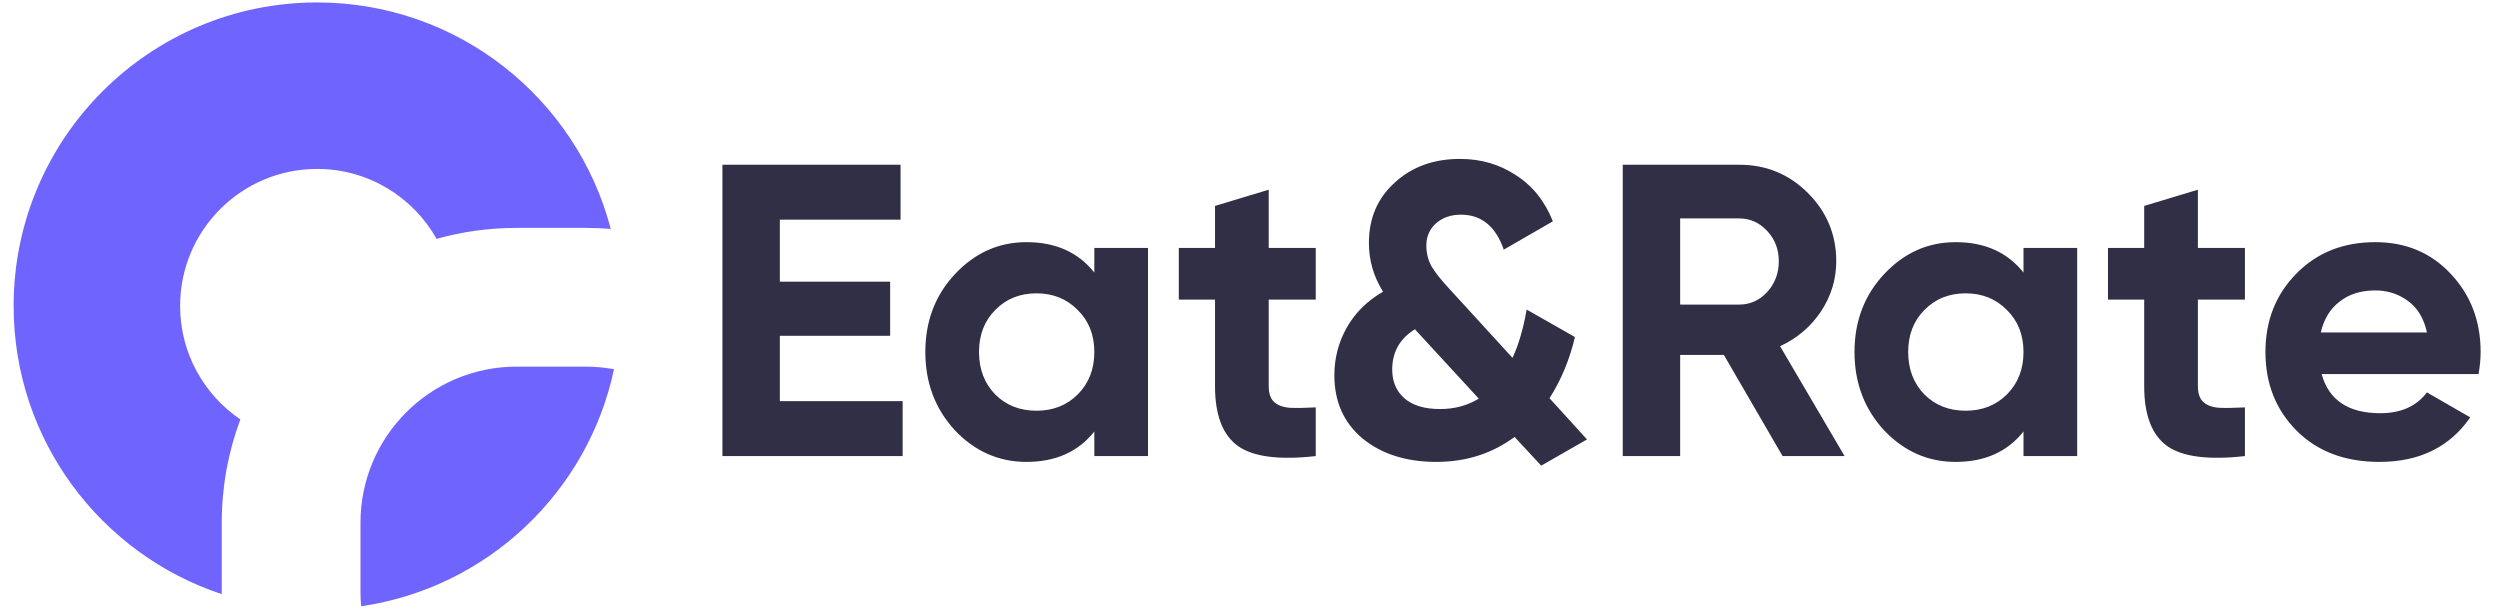
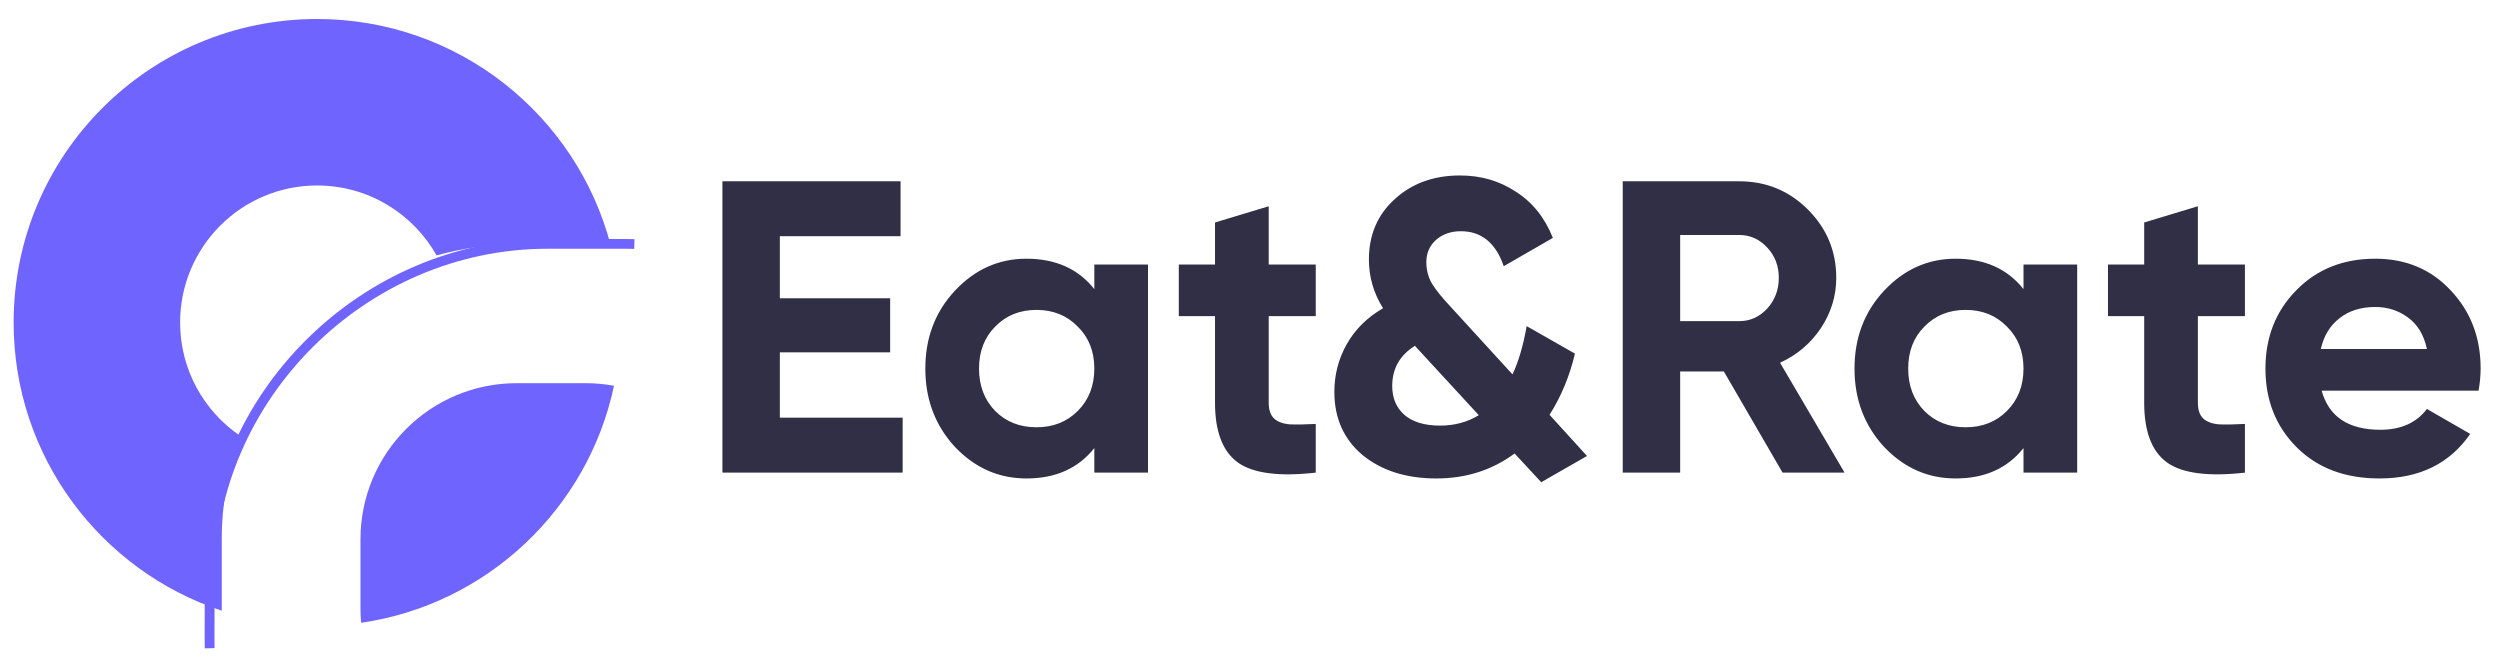
- <svg xmlns="http://www.w3.org/2000/svg" width="151" height="37" viewBox="0 0 151 37" fill="none">
-   <path d="M47.103 24.229H54.52V27.547H43.634V9.95H54.394V13.268H47.103V17.014H53.765V20.282H47.103V24.229ZM66.097 14.977H69.34V27.547H66.097V26.064C65.125 27.288 63.759 27.899 61.999 27.899C60.323 27.899 58.882 27.262 57.675 25.989C56.485 24.698 55.89 23.123 55.89 21.262C55.89 19.402 56.485 17.835 57.675 16.561C58.882 15.271 60.323 14.626 61.999 14.626C63.759 14.626 65.125 15.237 66.097 16.461V14.977ZM60.114 23.827C60.767 24.48 61.597 24.807 62.603 24.807C63.608 24.807 64.438 24.48 65.091 23.827C65.762 23.156 66.097 22.302 66.097 21.262C66.097 20.223 65.762 19.377 65.091 18.723C64.438 18.053 63.608 17.718 62.603 17.718C61.597 17.718 60.767 18.053 60.114 18.723C59.46 19.377 59.133 20.223 59.133 21.262C59.133 22.302 59.46 23.156 60.114 23.827ZM79.471 18.095H76.63V23.324C76.63 23.759 76.739 24.078 76.957 24.279C77.175 24.48 77.493 24.598 77.912 24.631C78.331 24.648 78.851 24.639 79.471 24.606V27.547C77.242 27.799 75.666 27.589 74.744 26.919C73.839 26.248 73.387 25.05 73.387 23.324V18.095H71.2V14.977H73.387V12.438L76.63 11.458V14.977H79.471V18.095ZM95.855 26.542L93.089 28.125L91.481 26.391C90.123 27.396 88.548 27.899 86.754 27.899C84.944 27.899 83.461 27.43 82.305 26.491C81.165 25.536 80.595 24.262 80.595 22.67C80.595 21.631 80.847 20.667 81.349 19.779C81.852 18.891 82.581 18.17 83.536 17.617C82.967 16.712 82.682 15.732 82.682 14.676C82.682 13.184 83.201 11.969 84.24 11.031C85.279 10.075 86.595 9.598 88.187 9.598C89.444 9.598 90.567 9.924 91.556 10.578C92.561 11.215 93.307 12.145 93.793 13.368L90.827 15.078C90.341 13.67 89.478 12.966 88.237 12.966C87.634 12.966 87.131 13.142 86.729 13.494C86.344 13.846 86.151 14.29 86.151 14.827C86.151 15.296 86.26 15.723 86.478 16.109C86.712 16.494 87.081 16.955 87.584 17.491L91.355 21.614C91.724 20.827 92.008 19.855 92.21 18.698L95.126 20.357C94.807 21.715 94.296 22.947 93.592 24.053L95.855 26.542ZM86.981 24.706C87.852 24.706 88.631 24.497 89.319 24.078L85.522 19.955C85.489 19.922 85.472 19.896 85.472 19.88C84.55 20.45 84.09 21.262 84.09 22.318C84.09 23.039 84.332 23.617 84.819 24.053C85.321 24.489 86.042 24.706 86.981 24.706ZM107.667 27.547L104.122 21.438H101.482V27.547H98.013V9.95H105.052C106.678 9.95 108.061 10.519 109.2 11.659C110.34 12.799 110.91 14.173 110.91 15.782C110.91 16.871 110.6 17.885 109.979 18.824C109.359 19.746 108.538 20.441 107.516 20.91L111.412 27.547H107.667ZM101.482 13.193V18.396H105.052C105.706 18.396 106.267 18.145 106.736 17.642C107.206 17.123 107.44 16.503 107.44 15.782C107.44 15.061 107.206 14.45 106.736 13.947C106.267 13.444 105.706 13.193 105.052 13.193H101.482ZM122.219 14.977H125.462V27.547H122.219V26.064C121.247 27.288 119.881 27.899 118.121 27.899C116.445 27.899 115.004 27.262 113.797 25.989C112.607 24.698 112.012 23.123 112.012 21.262C112.012 19.402 112.607 17.835 113.797 16.561C115.004 15.271 116.445 14.626 118.121 14.626C119.881 14.626 121.247 15.237 122.219 16.461V14.977ZM116.236 23.827C116.89 24.48 117.719 24.807 118.725 24.807C119.73 24.807 120.56 24.48 121.214 23.827C121.884 23.156 122.219 22.302 122.219 21.262C122.219 20.223 121.884 19.377 121.214 18.723C120.56 18.053 119.73 17.718 118.725 17.718C117.719 17.718 116.89 18.053 116.236 18.723C115.582 19.377 115.255 20.223 115.255 21.262C115.255 22.302 115.582 23.156 116.236 23.827ZM135.593 18.095H132.752V23.324C132.752 23.759 132.861 24.078 133.079 24.279C133.297 24.48 133.615 24.598 134.034 24.631C134.453 24.648 134.973 24.639 135.593 24.606V27.547C133.364 27.799 131.788 27.589 130.867 26.919C129.962 26.248 129.509 25.05 129.509 23.324V18.095H127.322V14.977H129.509V12.438L132.752 11.458V14.977H135.593V18.095ZM140.227 22.595C140.662 24.17 141.844 24.958 143.771 24.958C145.012 24.958 145.95 24.539 146.587 23.701L149.202 25.209C147.961 27.003 146.134 27.899 143.721 27.899C141.643 27.899 139.975 27.271 138.718 26.014C137.461 24.757 136.833 23.173 136.833 21.262C136.833 19.369 137.453 17.793 138.693 16.536C139.933 15.262 141.526 14.626 143.47 14.626C145.313 14.626 146.83 15.262 148.02 16.536C149.227 17.81 149.83 19.385 149.83 21.262C149.83 21.681 149.788 22.125 149.704 22.595H140.227ZM140.176 20.081H146.587C146.403 19.226 146.017 18.589 145.431 18.17C144.861 17.751 144.207 17.542 143.47 17.542C142.598 17.542 141.878 17.768 141.308 18.221C140.738 18.656 140.361 19.276 140.176 20.081Z" fill="#312F45" />
-   <path d="M35.392 22.145C35.97 22.145 36.536 22.2 37.086 22.3C35.508 29.741 29.418 35.512 21.814 36.617C21.788 36.336 21.773 36.051 21.773 35.763V31.572C21.774 26.366 25.995 22.145 31.201 22.145H35.392ZM19.154 0.148C27.671 0.148 34.831 5.956 36.89 13.827C36.396 13.786 35.896 13.765 35.392 13.765H31.201C29.527 13.765 27.907 13.996 26.37 14.428C24.952 11.907 22.253 10.203 19.154 10.203C14.584 10.204 10.879 13.908 10.879 18.479C10.879 21.331 12.322 23.845 14.518 25.333C13.791 27.275 13.394 29.377 13.394 31.572V35.763C13.394 35.804 13.394 35.845 13.395 35.886C6.093 33.471 0.823 26.59 0.823 18.479C0.823 8.355 9.03 0.148 19.154 0.148Z" fill="#6F64FE" />
+ <svg xmlns="http://www.w3.org/2000/svg" width="151" height="40" viewBox="0 0 151 40" fill="none">
+   <path d="M47.103 25.229H54.52V28.547H43.634V10.95H54.394V14.268H47.103V18.014H53.765V21.282H47.103V25.229ZM66.097 15.977H69.34V28.547H66.097V27.064C65.125 28.288 63.759 28.899 61.999 28.899C60.323 28.899 58.882 28.262 57.675 26.989C56.485 25.698 55.89 24.123 55.89 22.262C55.89 20.402 56.485 18.835 57.675 17.561C58.882 16.271 60.323 15.626 61.999 15.626C63.759 15.626 65.125 16.237 66.097 17.461V15.977ZM60.114 24.827C60.767 25.48 61.597 25.807 62.603 25.807C63.608 25.807 64.438 25.48 65.091 24.827C65.762 24.156 66.097 23.301 66.097 22.262C66.097 21.223 65.762 20.377 65.091 19.723C64.438 19.053 63.608 18.718 62.603 18.718C61.597 18.718 60.767 19.053 60.114 19.723C59.46 20.377 59.133 21.223 59.133 22.262C59.133 23.301 59.46 24.156 60.114 24.827ZM79.471 19.095H76.63V24.324C76.63 24.759 76.739 25.078 76.957 25.279C77.175 25.48 77.493 25.598 77.912 25.631C78.331 25.648 78.851 25.639 79.471 25.606V28.547C77.242 28.799 75.666 28.589 74.745 27.919C73.839 27.248 73.387 26.05 73.387 24.324V19.095H71.2V15.977H73.387V13.438L76.63 12.458V15.977H79.471V19.095ZM95.855 27.542L93.09 29.125L91.481 27.391C90.123 28.396 88.548 28.899 86.754 28.899C84.944 28.899 83.461 28.43 82.305 27.491C81.165 26.536 80.595 25.262 80.595 23.67C80.595 22.631 80.847 21.667 81.349 20.779C81.852 19.891 82.581 19.17 83.536 18.617C82.967 17.712 82.682 16.732 82.682 15.676C82.682 14.184 83.201 12.969 84.24 12.031C85.279 11.075 86.595 10.598 88.187 10.598C89.444 10.598 90.567 10.924 91.556 11.578C92.561 12.215 93.307 13.145 93.793 14.368L90.827 16.078C90.341 14.67 89.478 13.966 88.237 13.966C87.634 13.966 87.131 14.142 86.729 14.494C86.344 14.846 86.151 15.29 86.151 15.827C86.151 16.296 86.26 16.723 86.478 17.109C86.712 17.494 87.081 17.955 87.584 18.491L91.355 22.614C91.724 21.827 92.008 20.855 92.21 19.698L95.126 21.357C94.807 22.715 94.296 23.947 93.592 25.053L95.855 27.542ZM86.981 25.706C87.852 25.706 88.631 25.497 89.319 25.078L85.522 20.955C85.489 20.922 85.472 20.896 85.472 20.88C84.55 21.45 84.09 22.262 84.09 23.318C84.09 24.039 84.332 24.617 84.819 25.053C85.321 25.489 86.042 25.706 86.981 25.706ZM107.667 28.547L104.122 22.438H101.482V28.547H98.013V10.95H105.052C106.678 10.95 108.061 11.519 109.2 12.659C110.34 13.799 110.91 15.173 110.91 16.782C110.91 17.871 110.6 18.885 109.979 19.824C109.359 20.746 108.538 21.441 107.516 21.91L111.412 28.547H107.667ZM101.482 14.193V19.396H105.052C105.706 19.396 106.267 19.145 106.736 18.642C107.206 18.123 107.44 17.503 107.44 16.782C107.44 16.061 107.206 15.45 106.736 14.947C106.267 14.444 105.706 14.193 105.052 14.193H101.482ZM122.219 15.977H125.462V28.547H122.219V27.064C121.247 28.288 119.881 28.899 118.121 28.899C116.445 28.899 115.004 28.262 113.797 26.989C112.607 25.698 112.012 24.123 112.012 22.262C112.012 20.402 112.607 18.835 113.797 17.561C115.004 16.271 116.445 15.626 118.121 15.626C119.881 15.626 121.247 16.237 122.219 17.461V15.977ZM116.236 24.827C116.89 25.48 117.719 25.807 118.725 25.807C119.73 25.807 120.56 25.48 121.214 24.827C121.884 24.156 122.219 23.301 122.219 22.262C122.219 21.223 121.884 20.377 121.214 19.723C120.56 19.053 119.73 18.718 118.725 18.718C117.719 18.718 116.89 19.053 116.236 19.723C115.582 20.377 115.255 21.223 115.255 22.262C115.255 23.301 115.582 24.156 116.236 24.827ZM135.593 19.095H132.752V24.324C132.752 24.759 132.861 25.078 133.079 25.279C133.297 25.48 133.615 25.598 134.034 25.631C134.453 25.648 134.973 25.639 135.593 25.606V28.547C133.364 28.799 131.788 28.589 130.867 27.919C129.962 27.248 129.509 26.05 129.509 24.324V19.095H127.322V15.977H129.509V13.438L132.752 12.458V15.977H135.593V19.095ZM140.227 23.595C140.662 25.17 141.844 25.958 143.771 25.958C145.012 25.958 145.95 25.539 146.587 24.701L149.202 26.209C147.961 28.003 146.134 28.899 143.721 28.899C141.643 28.899 139.975 28.271 138.718 27.014C137.461 25.757 136.833 24.173 136.833 22.262C136.833 20.369 137.453 18.793 138.693 17.536C139.933 16.262 141.526 15.626 143.47 15.626C145.313 15.626 146.83 16.262 148.02 17.536C149.227 18.81 149.83 20.385 149.83 22.262C149.83 22.681 149.788 23.125 149.704 23.595H140.227ZM140.176 21.081H146.587C146.403 20.226 146.017 19.589 145.431 19.17C144.861 18.751 144.207 18.542 143.47 18.542C142.598 18.542 141.878 18.768 141.308 19.221C140.738 19.656 140.361 20.276 140.176 21.081Z" fill="#312F45" />
+   <path d="M35.392 23.145C35.97 23.145 36.536 23.2 37.086 23.3C35.508 30.741 29.418 36.512 21.814 37.617C21.788 37.336 21.773 37.051 21.773 36.763V32.572C21.774 27.366 25.995 23.145 31.201 23.145H35.392ZM19.154 1.148C27.671 1.148 34.831 6.956 36.89 14.827C36.396 14.786 35.896 14.765 35.392 14.765H31.201C29.527 14.765 27.907 14.996 26.37 15.428C24.952 12.907 22.253 11.203 19.154 11.203C14.584 11.204 10.879 14.908 10.879 19.479C10.879 22.331 12.322 24.845 14.518 26.333C13.791 28.275 13.394 30.377 13.394 32.572V36.763C13.394 36.804 13.394 36.845 13.395 36.886C6.093 34.471 0.823 27.59 0.823 19.479C0.823 9.355 9.03 1.148 19.154 1.148Z" fill="#6F64FE" />
+   <path d="M37.796 15.025L38.308 15.032L38.323 14.444L37.796 14.437H33.066C21.799 14.437 12.369 23.819 12.369 35.028L12.362 38.637L12.369 39.161L12.96 39.147L12.954 38.637L12.96 35.028C12.96 24.143 22.125 15.025 33.066 15.025H37.796Z" fill="#6F64FE" />
</svg>
